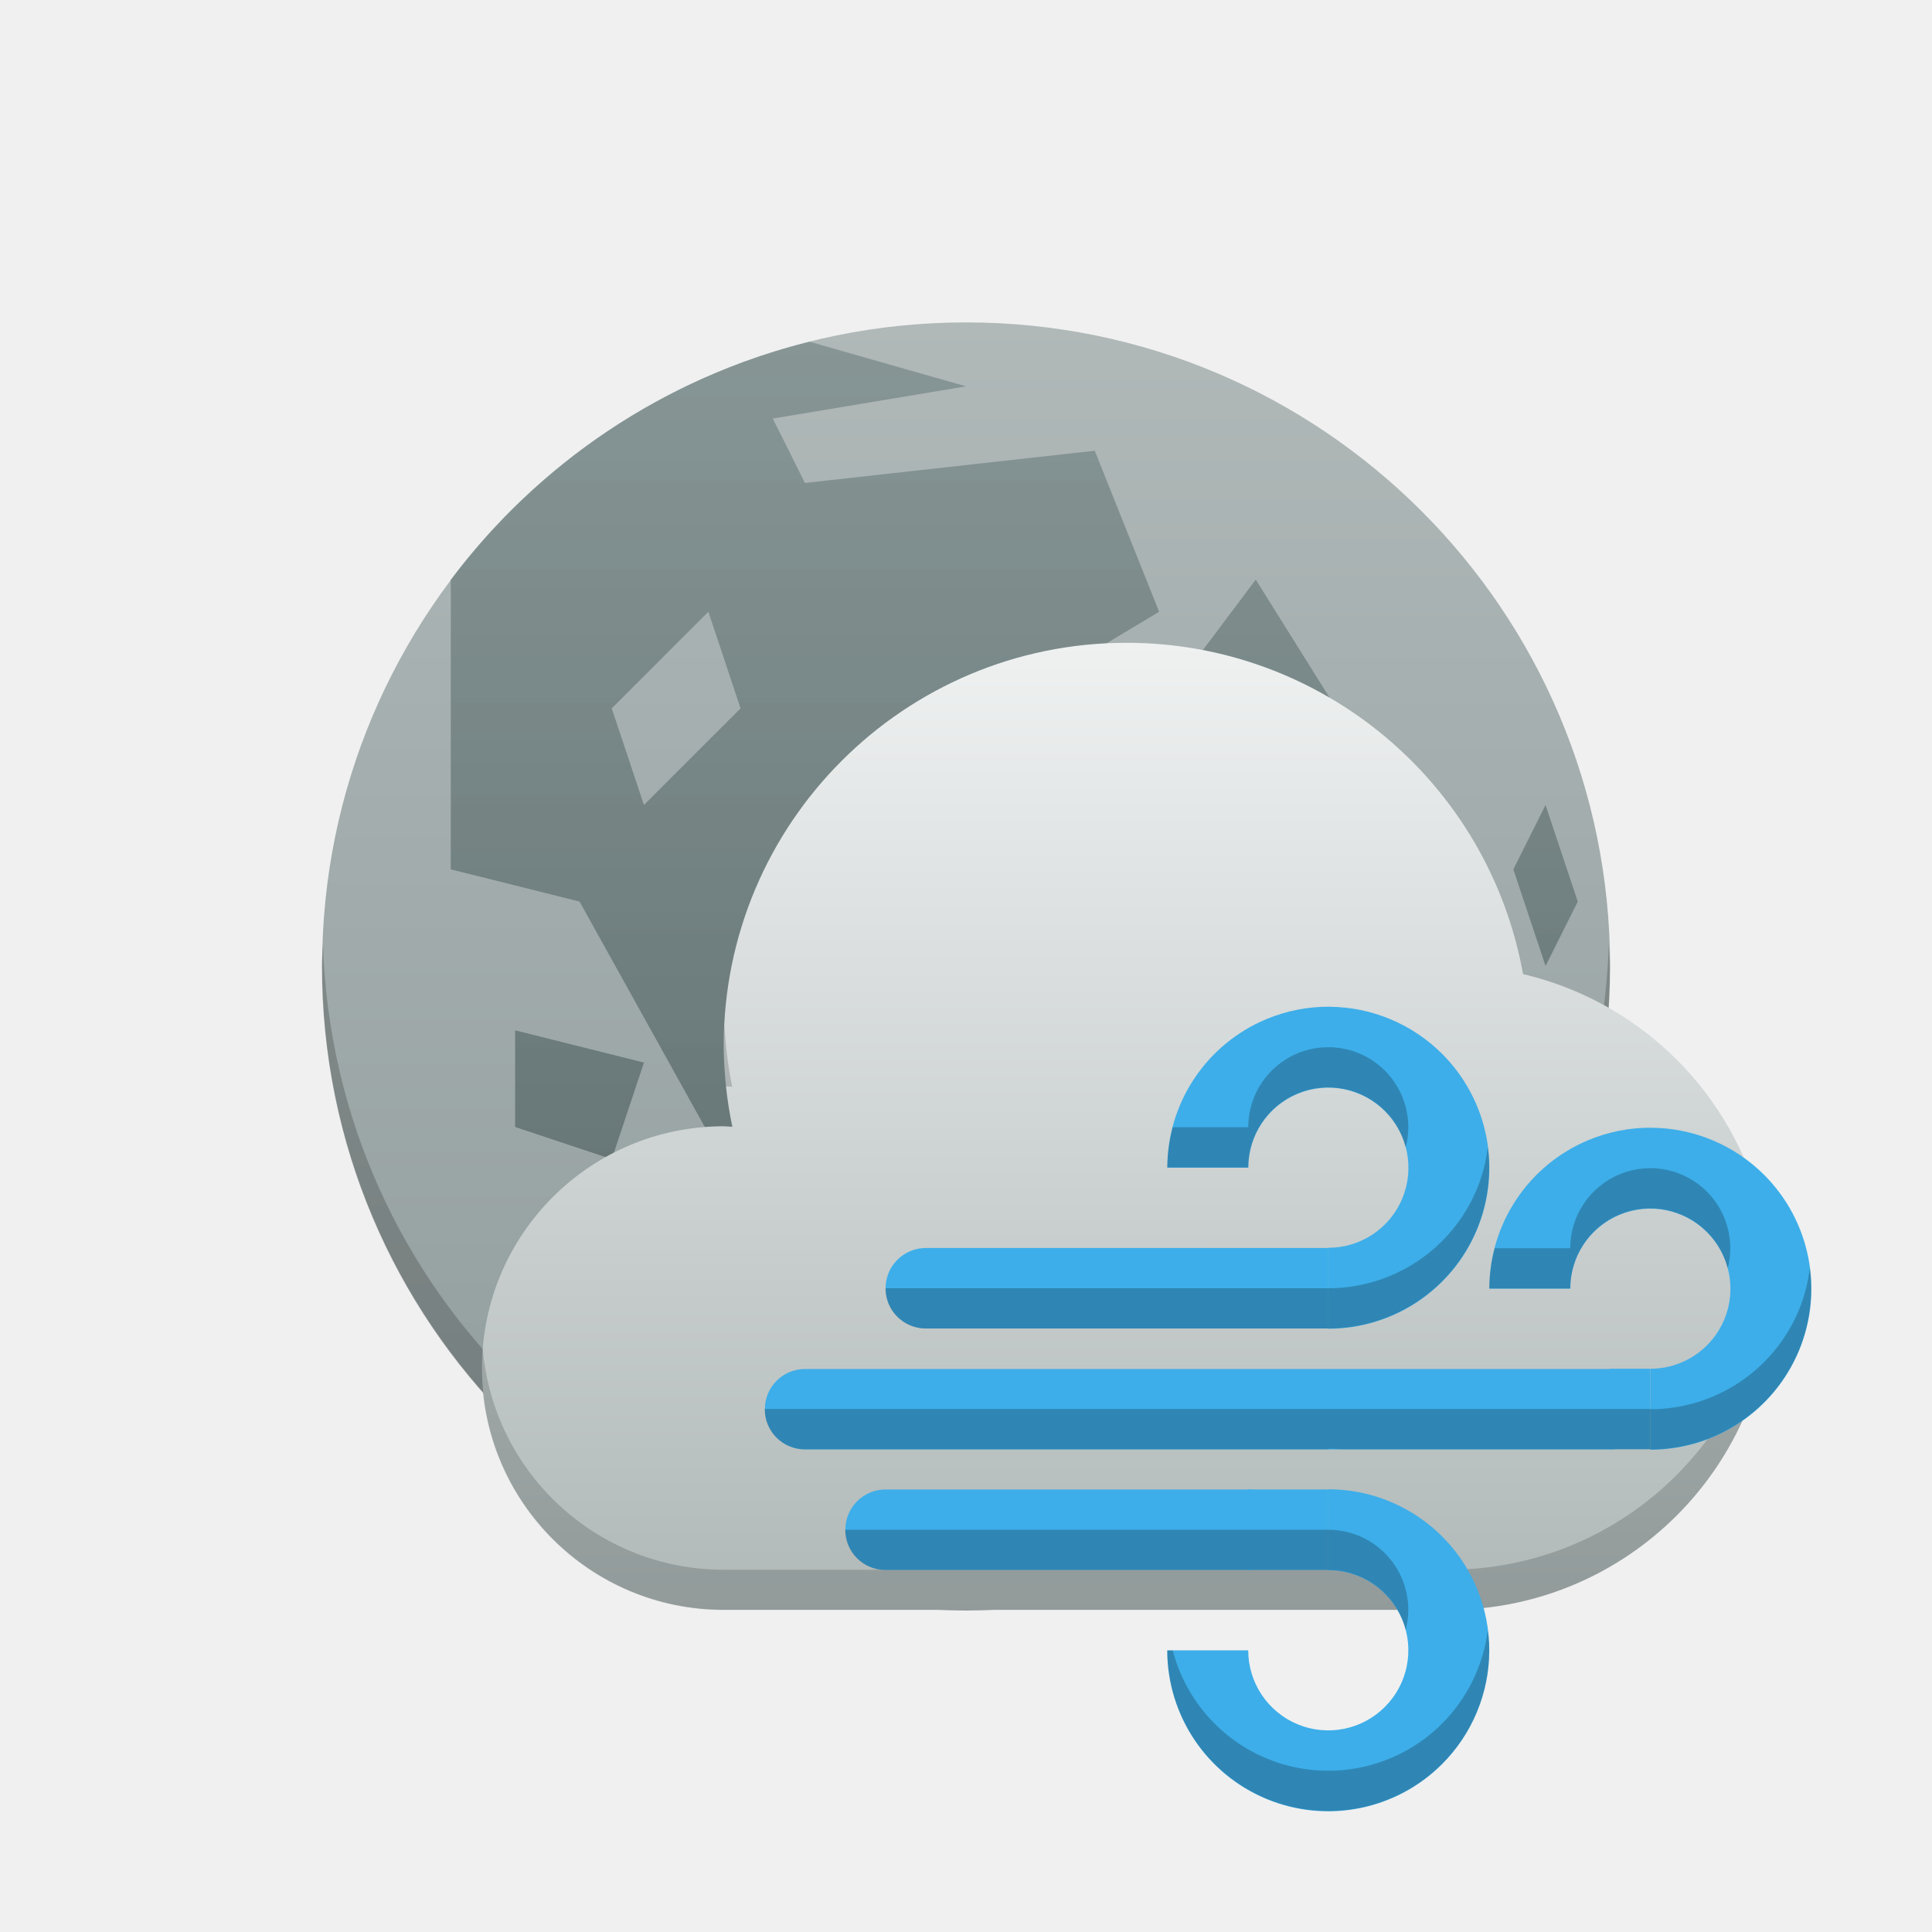
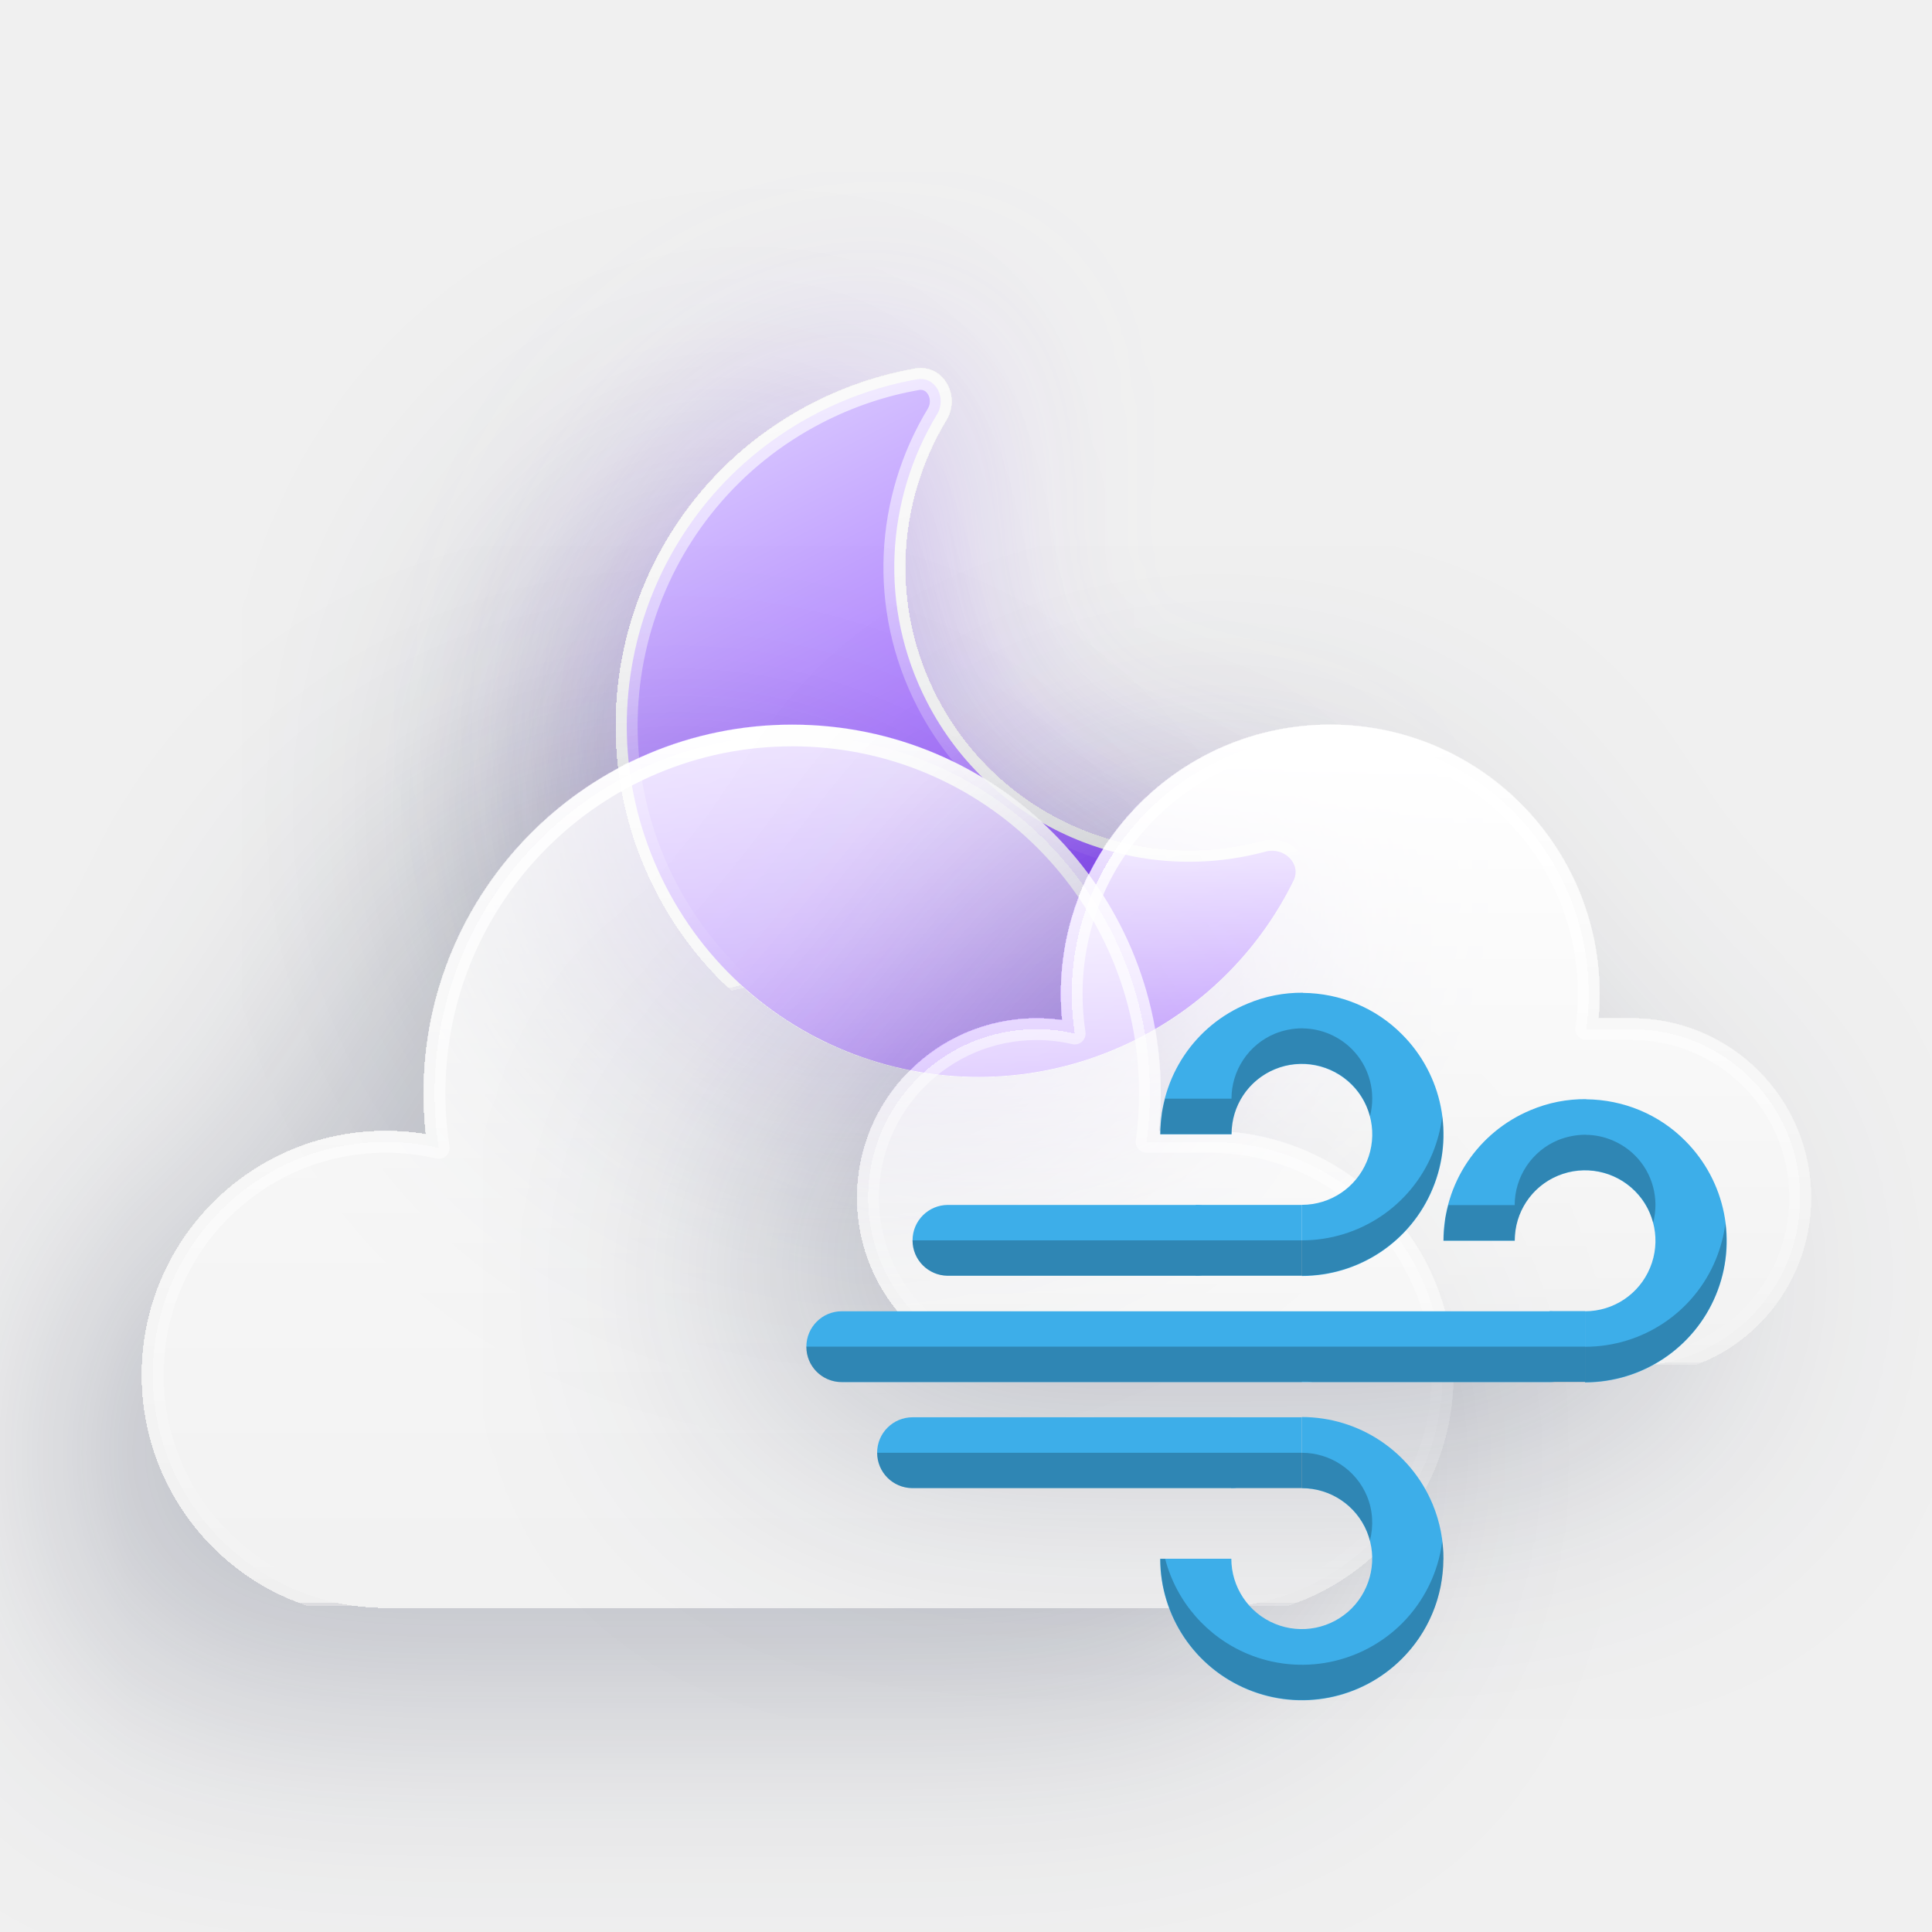
- <svg xmlns="http://www.w3.org/2000/svg" id="svg38" version="1.1" viewBox="0 0 48 48">
-   <defs id="defs20">
-     <linearGradient id="3-0" x2="0" y1="503.8" y2="542.8" gradientTransform="matrix(.5 0 0 .5 194.29 255.9)" gradientUnits="userSpaceOnUse">
-       <stop id="stop12" stop-color="#b0b8b8" offset="0" />
-       <stop id="stop14" stop-color="#909c9c" offset="1" />
+ <svg xmlns="http://www.w3.org/2000/svg" viewBox="0 0 24 24" version="1.1" id="svg2">
+   <defs id="defs2">
+     <filter id="filter0_dd_2_300" x="427.467" y="400.076" width="232.434" height="231.793" filterUnits="userSpaceOnUse" color-interpolation-filters="sRGB">
+       <feFlood flood-opacity="0" result="BackgroundImageFix" id="feFlood11" />
+       <feColorMatrix in="SourceAlpha" type="matrix" values="0 0 0 0 0 0 0 0 0 0 0 0 0 0 0 0 0 0 127 0" result="hardAlpha" id="feColorMatrix11" />
+       <feOffset dx="-21" dy="15" id="feOffset11" />
+       <feGaussianBlur stdDeviation="25" id="feGaussianBlur11" />
+       <feComposite in2="hardAlpha" operator="out" id="feComposite11" />
+       <feColorMatrix type="matrix" values="0 0 0 0 0.113 0 0 0 0 0.149 0 0 0 0 0.275 0 0 0 0.25 0" id="feColorMatrix12" />
+       <feBlend mode="normal" in2="BackgroundImageFix" result="effect1_dropShadow_2_300" id="feBlend12" />
+       <feColorMatrix in="SourceAlpha" type="matrix" values="0 0 0 0 0 0 0 0 0 0 0 0 0 0 0 0 0 0 127 0" result="hardAlpha" id="feColorMatrix13" />
+       <feOffset id="feOffset13" />
+       <feGaussianBlur stdDeviation="19" id="feGaussianBlur13" />
+       <feComposite in2="hardAlpha" operator="out" id="feComposite13" />
+       <feColorMatrix type="matrix" values="0 0 0 0 0.62 0 0 0 0 0.424 0 0 0 0 1 0 0 0 0.4 0" id="feColorMatrix14" />
+       <feBlend mode="normal" in2="effect1_dropShadow_2_300" result="effect2_dropShadow_2_300" id="feBlend14" />
+       <feBlend mode="normal" in="SourceGraphic" in2="effect2_dropShadow_2_300" result="shape" id="feBlend15" />
+     </filter>
+     <linearGradient id="paint0_linear_2_300" x1="521.067" y1="452.108" x2="580.39" y2="567.44" gradientUnits="userSpaceOnUse">
+       <stop offset="0" stop-color="#D4C0FF" id="stop20" />
+       <stop offset="1" stop-color="#7E2FFF" id="stop21" />
    </linearGradient>
-     <linearGradient id="4-3" x2="0" y1="4" y2="44" gradientTransform="matrix(.5 0 0 .5 386.57 505.8)" gradientUnits="userSpaceOnUse">
-       <stop id="stop7" stop-color="#6f8181" offset="0" />
-       <stop id="stop9-0" stop-color="#334545" offset="1" />
+     <linearGradient id="paint1_linear_2_300" x1="527.197" y1="388.86" x2="563.703" y2="540.225" gradientUnits="userSpaceOnUse">
+       <stop stop-color="white" id="stop22" />
+       <stop offset="1" stop-color="white" stop-opacity="0" id="stop23" />
    </linearGradient>
-     <linearGradient id="5-2" x2="0" y1="511.8" y2="535.8" gradientTransform="translate(-1,4)" gradientUnits="userSpaceOnUse">
-       <stop id="stop2" stop-color="#eff1f1" offset="0" />
-       <stop id="stop4" stop-color="#b0b8b8" offset="1" />
+     <mask id="path-1-inside-1_2_300" fill="#ffffff">
+       <path fill-rule="evenodd" clip-rule="evenodd" d="m 552.019,438.137 c 3.437,-0.609 5.526,3.459 3.716,6.444 -9.471,15.621 -10.845,35.648 -1.877,53.083 11.939,23.21 38.274,34.183 62.49,27.622 3.373,-0.914 6.706,2.224 5.165,5.36 -5.928,12.069 -15.648,22.405 -28.524,29.028 -31.848,16.382 -70.946,3.844 -87.327,-28.004 -16.382,-31.848 -3.844,-70.946 28.004,-87.327 5.931,-3.051 12.113,-5.099 18.353,-6.206 z" id="path1-1" />
+     </mask>
+     <mask id="mask0_2_300" maskUnits="userSpaceOnUse" x="525" y="520" width="118" height="85">
+       <path d="m 643,546 c 0,32.585 -26.415,59 -59,59 -32.585,0 -59,-26.415 -59,-59 0,-32.585 21.915,-25 54.5,-25 32.585,0 63.5,-7.585 63.5,25 z" fill="url(#paint2_linear_2_300)" id="path4" />
+     </mask>
+     <linearGradient id="paint2_linear_2_300" x1="584" y1="487" x2="584" y2="605" gradientUnits="userSpaceOnUse">
+       <stop stop-color="#FFD600" id="stop24" />
+       <stop offset="1" stop-color="#FF7A00" id="stop25" />
    </linearGradient>
+     <filter id="filter1_f_2_300" x="422" y="597" width="266" height="114" filterUnits="userSpaceOnUse" color-interpolation-filters="sRGB">
+       <feFlood flood-opacity="0" result="BackgroundImageFix" id="feFlood15" />
+       <feBlend mode="normal" in="SourceGraphic" in2="BackgroundImageFix" result="shape" id="feBlend16" />
+       <feGaussianBlur stdDeviation="7" result="effect1_foregroundBlur_2_300" id="feGaussianBlur16" />
+     </filter>
+     <filter id="filter2_d_2_300" x="340" y="506" width="338" height="261" filterUnits="userSpaceOnUse" color-interpolation-filters="sRGB">
+       <feFlood flood-opacity="0" result="BackgroundImageFix" id="feFlood16" />
+       <feColorMatrix in="SourceAlpha" type="matrix" values="0 0 0 0 0 0 0 0 0 0 0 0 0 0 0 0 0 0 127 0" result="hardAlpha" id="feColorMatrix16" />
+       <feOffset dx="-21" dy="15" id="feOffset16" />
+       <feGaussianBlur stdDeviation="25" id="feGaussianBlur17" />
+       <feComposite in2="hardAlpha" operator="out" id="feComposite17" />
+       <feColorMatrix type="matrix" values="0 0 0 0 0.114 0 0 0 0 0.149 0 0 0 0 0.275 0 0 0 0.25 0" id="feColorMatrix17" />
+       <feBlend mode="normal" in2="BackgroundImageFix" result="effect1_dropShadow_2_300" id="feBlend17" />
+       <feBlend mode="normal" in="SourceGraphic" in2="effect1_dropShadow_2_300" result="shape" id="feBlend18" />
+     </filter>
+     <linearGradient id="paint3_linear_2_300" x1="530" y1="489.5" x2="530" y2="724.5" gradientUnits="userSpaceOnUse">
+       <stop stop-color="white" id="stop26" />
+       <stop offset="1" stop-color="white" stop-opacity="0" id="stop27" />
+     </linearGradient>
+     <linearGradient id="paint4_linear_2_300" x1="530" y1="541" x2="530" y2="702" gradientUnits="userSpaceOnUse">
+       <stop stop-color="white" id="stop28" />
+       <stop offset="1" stop-color="white" stop-opacity="0" id="stop29" />
+     </linearGradient>
+     <mask id="path-5-inside-2_2_300" fill="#ffffff">
+       <path fill-rule="evenodd" clip-rule="evenodd" d="m 605.5,701.997 c 0.166,0.002 0.333,0.003 0.5,0.003 23.748,0 43,-19.252 43,-43 0,-23.748 -19.252,-43 -43,-43 -0.167,0 -0.334,10e-4 -0.5,0.003 V 616 h -11.109 c 0.402,-2.943 0.609,-5.947 0.609,-9 0,-36.451 -29.549,-66 -66,-66 -36.451,0 -66,29.549 -66,66 0,3.439 0.263,6.817 0.77,10.115 C 460.631,616.386 457.361,616 454,616 c -23.748,0 -43,19.252 -43,43 0,23.748 19.252,43 43,43 0.168,0 0.335,-10e-4 0.502,-0.003 L 454.5,702 h 151 z" id="path6" />
+     </mask>
+     <filter id="filter3_d_2_300" x="472" y="506" width="272" height="216.353" filterUnits="userSpaceOnUse" color-interpolation-filters="sRGB">
+       <feFlood flood-opacity="0" result="BackgroundImageFix" id="feFlood18" />
+       <feColorMatrix in="SourceAlpha" type="matrix" values="0 0 0 0 0 0 0 0 0 0 0 0 0 0 0 0 0 0 127 0" result="hardAlpha" id="feColorMatrix18" />
+       <feOffset dx="-21" dy="15" id="feOffset18" />
+       <feGaussianBlur stdDeviation="25" id="feGaussianBlur18" />
+       <feComposite in2="hardAlpha" operator="out" id="feComposite18" />
+       <feColorMatrix type="matrix" values="0 0 0 0 0.113 0 0 0 0 0.149 0 0 0 0 0.275 0 0 0 0.25 0" id="feColorMatrix19" />
+       <feBlend mode="normal" in2="BackgroundImageFix" result="effect1_dropShadow_2_300" id="feBlend19" />
+       <feBlend mode="normal" in="SourceGraphic" in2="effect1_dropShadow_2_300" result="shape" id="feBlend20" />
+     </filter>
+     <linearGradient id="paint5_linear_2_300" x1="637" y1="544.5" x2="637" y2="670.5" gradientUnits="userSpaceOnUse">
+       <stop stop-color="white" id="stop30" />
+       <stop offset="1" stop-color="white" stop-opacity="0" id="stop31" />
+     </linearGradient>
+     <linearGradient id="paint6_linear_2_300" x1="629" y1="541" x2="629" y2="657.353" gradientUnits="userSpaceOnUse">
+       <stop stop-color="white" id="stop32" />
+       <stop offset="1" stop-color="white" stop-opacity="0" id="stop33" />
+     </linearGradient>
+     <mask id="path-7-inside-3_2_300" fill="#ffffff">
+       <path fill-rule="evenodd" clip-rule="evenodd" d="m 683.563,657.351 c 0.12,10e-4 0.241,0.002 0.361,0.002 17.163,0 31.076,-13.913 31.076,-31.076 0,-17.162 -13.913,-31.075 -31.076,-31.075 -0.12,0 -0.241,0 -0.361,0.002 v -0.002 h -8.028 c 0.29,-2.127 0.44,-4.298 0.44,-6.505 0,-26.342 -21.355,-47.697 -47.698,-47.697 -26.342,0 -47.697,21.355 -47.697,47.697 0,2.486 0.19,4.927 0.556,7.31 -2.268,-0.527 -4.632,-0.805 -7.06,-0.805 -17.163,0 -31.076,13.913 -31.076,31.075 0,17.163 13.913,31.076 31.076,31.076 0.121,0 0.242,-10e-4 0.363,-0.002 l -0.002,0.002 h 109.126 z" id="path9" />
+     </mask>
  </defs>
-   <g id="g30" transform="matrix(1.6 0 0 1.6 -613.71 -804.47)">
-     <rect id="rect24-6" x="388.57" y="507.8" width="20" height="20" rx="10" fill="url(#3-0)" />
-     <path id="path26" d="m396.14 508.1c-2.266 0.562-4.217 1.889-5.572 3.697v4.496l2 0.5 2.5 4.5 3-2-0.5-2.5-1-2 2.5-1 2.5-1.5-1-2.5-4.5 0.5-0.5-1 3-0.5zm6.928 3.693-1.5 2 1.5 2-0.5 2.5 1.5 4 0.5-1.5v-2.5l1 1.5v3l2.5-3zm-8.5 0.5 0.5 1.5-1.5 1.5-0.5-1.5zm13 3-0.5 1 0.5 1.5 0.5-1zm-16 3.5v1.5l1.5 0.5 0.5-1.5z" fill="url(#4-3)" opacity=".614" />
-     <path id="path28" transform="matrix(.66667 0 0 .66667 385.9 502.46)" d="m4.025 22.5c-0.005 0.168-0.025 0.331-0.025 0.5 0 8.31 6.69 15 15 15s15-6.69 15-15c0-0.169-0.02-0.332-0.025-0.5-0.264 8.075-6.834 14.5-14.975 14.5s-14.71-6.426-14.975-14.5z" opacity=".2" />
+   <g filter="url(#filter0_dd_2_300)" data-figma-bg-blur-radius="14" id="g3" transform="matrix(0.06731643,0,0,0.06731643,-25.76902,-24.78169)">
+     <mask id="mask2" fill="#ffffff">
+       <path fill-rule="evenodd" clip-rule="evenodd" d="m 552.019,438.137 c 3.437,-0.609 5.526,3.459 3.716,6.444 -9.471,15.621 -10.845,35.648 -1.877,53.083 11.939,23.21 38.274,34.183 62.49,27.622 3.373,-0.914 6.706,2.224 5.165,5.36 -5.928,12.069 -15.648,22.405 -28.524,29.028 -31.848,16.382 -70.946,3.844 -87.327,-28.004 -16.382,-31.848 -3.844,-70.946 28.004,-87.327 5.931,-3.051 12.113,-5.099 18.353,-6.206 z" id="path2-2" />
+     </mask>
+     <path fill-rule="evenodd" clip-rule="evenodd" d="m 552.019,438.137 c 3.437,-0.609 5.526,3.459 3.716,6.444 -9.471,15.621 -10.845,35.648 -1.877,53.083 11.939,23.21 38.274,34.183 62.49,27.622 3.373,-0.914 6.706,2.224 5.165,5.36 -5.928,12.069 -15.648,22.405 -28.524,29.028 -31.848,16.382 -70.946,3.844 -87.327,-28.004 -16.382,-31.848 -3.844,-70.946 28.004,-87.327 5.931,-3.051 12.113,-5.099 18.353,-6.206 z" id="path3" style="fill:url(#paint0_linear_2_300)" />
+     <path d="m 621.513,530.646 1.795,0.881 z M 555.637,496.75 C 547,479.958 548.32,460.669 557.445,445.618 l -3.42,-2.073 c -9.817,16.189 -11.244,36.955 -1.945,55.034 z m 60.188,26.606 c -23.325,6.319 -48.69,-4.253 -60.188,-26.606 l -3.557,1.829 c 12.379,24.067 39.683,35.44 64.791,28.637 z m 3.893,6.408 c -5.745,11.697 -15.163,21.712 -27.644,28.132 l 1.83,3.557 c 13.271,-6.827 23.293,-17.484 29.404,-29.926 z m -27.644,28.132 c -30.866,15.876 -68.758,3.725 -84.634,-27.141 l -3.557,1.83 c 16.887,32.83 57.191,45.755 90.021,28.868 z M 507.44,530.755 c -15.876,-30.866 -3.725,-68.758 27.141,-84.634 l -1.83,-3.557 c -32.83,16.887 -45.755,57.191 -28.868,90.021 z m 27.141,-84.634 c 5.751,-2.958 11.742,-4.942 17.787,-6.014 l -0.699,-3.939 c -6.434,1.142 -12.807,3.253 -18.918,6.396 z m 82.29,81.095 c 0.954,-0.258 1.902,0.059 2.488,0.646 0.549,0.549 0.698,1.213 0.359,1.902 l 3.59,1.763 c 1.202,-2.447 0.454,-4.919 -1.121,-6.494 -1.538,-1.538 -3.943,-2.333 -6.362,-1.677 z m -59.426,-81.598 c 1.298,-2.141 1.201,-4.67 0.15,-6.573 -1.076,-1.949 -3.243,-3.353 -5.926,-2.877 l 0.699,3.939 c 0.755,-0.134 1.351,0.192 1.726,0.871 0.4,0.725 0.442,1.723 -0.069,2.567 z" id="path5" style="fill:url(#paint1_linear_2_300)" />
  </g>
-   <g id="layer1">
-     <g id="g36" transform="translate(-384.57 -499.8)" color="#4d4d4d">
-       <path id="path32" d="m412.56 515.77a10.01 10.01 0 0 1 9.85 8.231 8.008 8.008 0 0 1 6.166 7.785 8.008 8.008 0 0 1-8.008 8.008h-18.018a6.006 6.006 0 0 1-6.006-6.006 6.006 6.006 0 0 1 6.006-6.006 6.006 6.006 0 0 1 0.215 0.012 10.01 10.01 0 0 1-0.215-2.014 10.01 10.01 0 0 1 10.01-10.01z" fill="url(#5-2)" />
-       <path id="path34" transform="translate(384.57 499.8)" d="m18 25.463a10.01 10.01 0 0 0-0.025 0.523 10.01 10.01 0 0 0 0.055 1.006 6.006 6.006 0 0 1 0.16 0.008 10.01 10.01 0 0 1-0.189-1.537zm25.977 6.021a8.008 8.008 0 0 1-7.984 7.516h-18.018a6.006 6.006 0 0 1-5.982-5.496 6.006 6.006 0 0 0-0.023 0.49 6.006 6.006 0 0 0 6.006 6.006h18.018a8.008 8.008 0 0 0 8.008-8.008 8.008 8.008 0 0 0-0.023-0.508z" fill="#172525" opacity=".2" />
-     </g>
+   <g filter="url(#filter2_d_2_300)" data-figma-bg-blur-radius="14" id="g8" transform="matrix(0.06731643,0,0,0.06731643,-25.76902,-27.28169)">
+     <mask id="mask8" fill="#ffffff">
+       <path fill-rule="evenodd" clip-rule="evenodd" d="m 605.5,701.997 c 0.166,0.002 0.333,0.003 0.5,0.003 23.748,0 43,-19.252 43,-43 0,-23.748 -19.252,-43 -43,-43 -0.167,0 -0.334,10e-4 -0.5,0.003 V 616 h -11.109 c 0.402,-2.943 0.609,-5.947 0.609,-9 0,-36.451 -29.549,-66 -66,-66 -36.451,0 -66,29.549 -66,66 0,3.439 0.263,6.817 0.77,10.115 C 460.631,616.386 457.361,616 454,616 c -23.748,0 -43,19.252 -43,43 0,23.748 19.252,43 43,43 0.168,0 0.335,-10e-4 0.502,-0.003 L 454.5,702 h 151 z" id="path8" />
+     </mask>
+     <path fill-rule="evenodd" clip-rule="evenodd" d="m 605.5,701.997 c 0.166,0.002 0.333,0.003 0.5,0.003 23.748,0 43,-19.252 43,-43 0,-23.748 -19.252,-43 -43,-43 -0.167,0 -0.334,10e-4 -0.5,0.003 V 616 h -11.109 c 0.402,-2.943 0.609,-5.947 0.609,-9 0,-36.451 -29.549,-66 -66,-66 -36.451,0 -66,29.549 -66,66 0,3.439 0.263,6.817 0.77,10.115 C 460.631,616.386 457.361,616 454,616 c -23.748,0 -43,19.252 -43,43 0,23.748 19.252,43 43,43 0.168,0 0.335,-10e-4 0.502,-0.003 L 454.5,702 h 151 z" shape-rendering="crispEdges" id="path10" style="fill:url(#paint3_linear_2_300)" />
+     <path d="m 605.5,701.997 0.023,-2 c -0.535,-0.006 -1.049,0.202 -1.429,0.578 -0.38,0.376 -0.594,0.888 -0.594,1.422 z m 0,-85.994 h -2 c 0,0.534 0.214,1.046 0.594,1.422 0.38,0.376 0.894,0.584 1.429,0.578 z m 0,-0.003 h 2 c 0,-1.105 -0.895,-2 -2,-2 z m -11.109,0 -1.981,-0.27 c -0.078,0.572 0.095,1.15 0.475,1.585 0.38,0.435 0.929,0.685 1.506,0.685 z m -130.621,1.115 -0.452,1.948 c 0.646,0.15 1.325,-0.03 1.812,-0.481 0.487,-0.452 0.718,-1.115 0.617,-1.771 z m -9.268,84.882 1.57,1.24 c 0.477,-0.605 0.565,-1.43 0.225,-2.122 -0.34,-0.692 -1.047,-1.127 -1.818,-1.118 z M 454.5,702 l -1.569,-1.24 c -0.476,0.602 -0.565,1.422 -0.231,2.112 0.334,0.69 1.033,1.128 1.8,1.128 z m 151,0 v 2 c 1.105,0 2,-0.895 2,-2 z m -0.023,1.997 c 0.174,0.002 0.348,0.003 0.523,0.003 v -4 c -0.159,0 -0.318,-10e-4 -0.477,-0.003 z M 606,704 c 24.853,0 45,-20.147 45,-45 h -4 c 0,22.644 -18.356,41 -41,41 z m 45,-45 c 0,-24.853 -20.147,-45 -45,-45 v 4 c 22.644,0 41,18.356 41,41 z m -45,-45 c -0.174,0 -0.349,10e-4 -0.523,0.003 l 0.046,4 C 605.682,618.001 605.841,618 606,618 Z m -2.5,2 v 0.003 h 4 V 616 Z m -9.109,2 H 605.5 v -4 h -11.109 z m 1.982,-1.73 C 596.787,613.238 597,610.143 597,607 h -4 c 0,2.962 -0.201,5.876 -0.59,8.73 z M 597,607 c 0,-37.555 -30.445,-68 -68,-68 v 4 c 35.346,0 64,28.654 64,64 z m -68,-68 c -37.555,0 -68,30.445 -68,68 h 4 c 0,-35.346 28.654,-64 64,-64 z m -68,68 c 0,3.542 0.271,7.021 0.793,10.419 l 3.954,-0.608 C 465.255,613.614 465,610.337 465,607 Z m 3.223,8.167 C 460.937,614.403 457.514,614 454,614 v 4 c 3.207,0 6.326,0.368 9.318,1.063 z M 454,614 c -24.853,0 -45,20.147 -45,45 h 4 c 0,-22.644 18.356,-41 41,-41 z m -45,45 c 0,24.853 20.147,45 45,45 v -4 c -22.644,0 -41,-18.356 -41,-41 z m 45,45 c 0.175,0 0.35,-10e-4 0.525,-0.003 l -0.046,-4 C 454.32,699.999 454.16,700 454,700 Z m 2.069,-0.76 0.003,-0.003 -3.139,-2.48 -0.002,0.003 z M 605.5,700 h -151 v 4 h 151 z m -2,1.997 V 702 h 4 v -0.003 z" id="path11" style="fill:url(#paint4_linear_2_300)" />
  </g>
-   <g id="layer2">
-     <g id="g1012" stroke-width="0" style="">
-       <g id="g1002-3" transform="translate(1.002 .011774)" fill="#3daee9">
-         <rect id="rect870-6" x="18" y="34" width="22" height="2" ry="1" style="paint-order:normal" />
-         <path id="path872-3-75" d="m40.029 28.006a4 4 0 0 0-1.56 0.305 4 4 0 0 0-2.469 3.695h2.012a1.989 1.989 0 0 1 1.227-1.838 1.989 1.989 0 0 1 2.168 0.432 1.989 1.989 0 0 1 0.432 2.168 1.989 1.989 0 0 1-1.838 1.227v2.012a4 4 0 0 0 3.695-2.469 4 4 0 0 0-0.867-4.359 4 4 0 0 0-2.799-1.172z" style="paint-order:normal" />
-         <path id="path872-3-3-5" d="m35.999 41.018a4 4 0 0 0-0.305-1.56 4 4 0 0 0-3.695-2.469v2.012a1.989 1.989 0 0 1 1.838 1.227 1.989 1.989 0 0 1-0.432 2.168 1.989 1.989 0 0 1-2.168 0.432 1.989 1.989 0 0 1-1.227-1.838h-2.012a4 4 0 0 0 2.469 3.695 4 4 0 0 0 4.359-0.867 4 4 0 0 0 1.172-2.799z" style="paint-order:normal" />
-         <path id="path872-3-7-2" d="m32.029 25a4 4 0 0 0-1.56 0.305 4 4 0 0 0-2.469 3.695h2.012a1.989 1.989 0 0 1 1.227-1.838 1.989 1.989 0 0 1 2.168 0.432 1.989 1.989 0 0 1 0.432 2.168 1.989 1.989 0 0 1-1.838 1.227v2.012a4 4 0 0 0 3.695-2.469 4 4 0 0 0-0.867-4.359 4 4 0 0 0-2.799-1.172z" style="paint-order:normal" />
-         <rect id="rect890" x="39" y="33.994" width="1" height="2" ry="0" style="paint-order:normal" />
-         <rect id="rect870-6-1" x="21" y="30.994" width="9" height="2" ry="1" style="paint-order:normal" />
-         <rect id="rect890-2" x="29" y="30.994" width="3" height="2" ry="0" style="paint-order:normal" />
-         <rect id="rect870-6-7" x="20" y="36.994" width="11" height="2" ry="1" style="paint-order:normal" />
-         <rect id="rect890-0" x="30" y="36.994" width="2" height="2" ry="0" style="paint-order:normal" />
-       </g>
-       <path id="rect870-6-3" d="m33.014 26.018a1.989 1.989 0 0 0-0.775 0.15 1.989 1.989 0 0 0-1.227 1.838h-1.877a4 4 0 0 0-0.029 0.119 4 4 0 0 0-0.051 0.242 4 4 0 0 0-0.02 0.154 4 4 0 0 0-0.025 0.236 4 4 0 0 0-0.01 0.248h2.012a1.989 1.989 0 0 1 0.01-0.188 1.989 1.989 0 0 1 1.217-1.65 1.989 1.989 0 0 1 2.168 0.432 1.989 1.989 0 0 1 0.518 0.906 1.989 1.989 0 0 0-0.518-1.906 1.989 1.989 0 0 0-1.393-0.582zm3.949 2.49a4 4 0 0 1-0.268 1.029 4 4 0 0 1-3.695 2.469h-10.998c-1.2e-5 0.002-2e-3 0.004-2e-3 0.006 0 0.544 0.431 0.978 0.971 0.994h10.029a4 4 0 0 0 3.695-2.469 4 4 0 0 0 0.279-1.959 4 4 0 0 0 0-0.004 4 4 0 0 0-0.012-0.066zm4.051 0.516a1.989 1.989 0 0 0-0.775 0.15 1.989 1.989 0 0 0-1.227 1.838h-1.877a4 4 0 0 0-0.029 0.119 4 4 0 0 0-0.051 0.242 4 4 0 0 0-0.02 0.156 4 4 0 0 0-0.025 0.234 4 4 0 0 0-0.01 0.248h2.012a1.989 1.989 0 0 1 0.01-0.188 1.989 1.989 0 0 1 1.217-1.65 1.989 1.989 0 0 1 2.168 0.432 1.989 1.989 0 0 1 0.518 0.906 1.989 1.989 0 0 0-0.518-1.906 1.989 1.989 0 0 0-1.393-0.582zm3.949 2.49a4 4 0 0 1-0.268 1.029 4 4 0 0 1-3.695 2.469v-0.006h-21.998c-4.7e-5 0.004-2e-3 0.008-2e-3 0.012 0 0.533 0.416 0.957 0.941 0.988h13.059v-0.012a4 4 0 0 1 0.313 0.012h7.688v0.006a4 4 0 0 0 3.695-2.469 4 4 0 0 0 0.279-1.959 4 4 0 0 0 0-0.004 4 4 0 0 0-0.012-0.066zm-23.963 6.492c-1.1e-5 2e-3 0 0.004 0 0.006 0 0.544 0.431 0.978 0.971 0.994h11.029a1.989 1.989 0 0 1 1.838 1.227 1.989 1.989 0 0 1 0.086 0.262 1.989 1.989 0 0 0-0.086-1.262 1.989 1.989 0 0 0-1.838-1.227h-11.998c0 1.33e-4 -2e-3 -1.33e-4 -2e-3 0zm15.963 2.504a4 4 0 0 1-1.135 2.312 4 4 0 0 1-4.359 0.867 4 4 0 0 1-2.332-2.684h-0.137a4 4 0 0 0 2.469 3.684 4 4 0 0 0 4.359-0.867 4 4 0 0 0 1.01-1.701 4 4 0 0 0 0.092-0.379 4 4 0 0 0 2e-3 -0.012 4 4 0 0 0 0.053-0.383 4 4 0 0 0 0.014-0.312 4 4 0 0 0-0.018-0.4 4 4 0 0 0-0.018-0.125z" fill-opacity=".227" style="paint-order:normal" />
-     </g>
+   <g filter="url(#filter3_d_2_300)" data-figma-bg-blur-radius="14" id="g11" transform="matrix(0.06731643,0,0,0.06731643,-25.76902,-27.28169)">
+     <mask id="mask12" fill="#ffffff">
+       <path fill-rule="evenodd" clip-rule="evenodd" d="m 683.563,657.351 c 0.12,10e-4 0.241,0.002 0.361,0.002 17.163,0 31.076,-13.913 31.076,-31.076 0,-17.162 -13.913,-31.075 -31.076,-31.075 -0.12,0 -0.241,0 -0.361,0.002 v -0.002 h -8.028 c 0.29,-2.127 0.44,-4.298 0.44,-6.505 0,-26.342 -21.355,-47.697 -47.698,-47.697 -26.342,0 -47.697,21.355 -47.697,47.697 0,2.486 0.19,4.927 0.556,7.31 -2.268,-0.527 -4.632,-0.805 -7.06,-0.805 -17.163,0 -31.076,13.913 -31.076,31.075 0,17.163 13.913,31.076 31.076,31.076 0.121,0 0.242,-10e-4 0.363,-0.002 l -0.002,0.002 h 109.126 z" id="path12" />
+     </mask>
+     <path fill-rule="evenodd" clip-rule="evenodd" d="m 683.563,657.351 c 0.12,10e-4 0.241,0.002 0.361,0.002 17.163,0 31.076,-13.913 31.076,-31.076 0,-17.162 -13.913,-31.075 -31.076,-31.075 -0.12,0 -0.241,0 -0.361,0.002 v -0.002 h -8.028 c 0.29,-2.127 0.44,-4.298 0.44,-6.505 0,-26.342 -21.355,-47.697 -47.698,-47.697 -26.342,0 -47.697,21.355 -47.697,47.697 0,2.486 0.19,4.927 0.556,7.31 -2.268,-0.527 -4.632,-0.805 -7.06,-0.805 -17.163,0 -31.076,13.913 -31.076,31.075 0,17.163 13.913,31.076 31.076,31.076 0.121,0 0.242,-10e-4 0.363,-0.002 l -0.002,0.002 h 109.126 z" shape-rendering="crispEdges" id="path13" style="fill:url(#paint5_linear_2_300)" />
+     <path d="m 683.563,657.351 0.023,-2 c -0.534,-0.006 -1.049,0.202 -1.429,0.578 -0.38,0.375 -0.594,0.887 -0.594,1.422 z m 0,-62.147 h -2 c 0,0.534 0.214,1.046 0.594,1.422 0.38,0.376 0.894,0.584 1.429,0.578 z m 0,-0.002 h 2 c 0,-1.105 -0.895,-2 -2,-2 z m -8.028,0 -1.982,-0.271 c -0.078,0.573 0.096,1.151 0.475,1.586 0.38,0.435 0.929,0.685 1.507,0.685 z m -94.399,0.805 -0.452,1.948 c 0.646,0.151 1.325,-0.03 1.812,-0.481 0.487,-0.451 0.718,-1.115 0.617,-1.771 z m -6.697,61.344 1.569,1.239 c 0.478,-0.605 0.565,-1.43 0.225,-2.122 -0.34,-0.691 -1.047,-1.126 -1.817,-1.117 z m -0.002,0.002 -1.57,-1.239 c -0.475,0.601 -0.564,1.421 -0.23,2.111 0.334,0.69 1.033,1.128 1.8,1.128 z m 109.126,0 v 2 c 1.105,0 2,-0.895 2,-2 z m -0.023,1.998 c 0.128,10e-4 0.256,0.002 0.384,0.002 v -4 c -0.113,0 -0.225,-10e-4 -0.338,-0.002 z m 0.384,0.002 c 18.268,0 33.076,-14.809 33.076,-33.076 h -4 c 0,16.058 -13.018,29.076 -29.076,29.076 z M 717,626.277 c 0,-18.267 -14.808,-33.075 -33.076,-33.075 v 4 c 16.058,0 29.076,13.017 29.076,29.075 z m -33.076,-33.075 c -0.128,0 -0.256,0 -0.384,0.002 l 0.046,4 c 0.113,-0.002 0.225,-0.002 0.338,-0.002 z m -2.361,2 v 0.002 h 4 v -0.002 z m -6.028,2 h 8.028 v -4 h -8.028 z m 1.982,-1.73 c 0.302,-2.216 0.458,-4.478 0.458,-6.775 h -4 c 0,2.116 -0.144,4.197 -0.422,6.234 z m 0.458,-6.775 C 677.975,561.25 655.724,539 628.277,539 v 4 c 25.238,0 45.698,20.459 45.698,45.697 z M 628.277,539 c -27.447,0 -49.697,22.25 -49.697,49.697 h 4 C 582.58,563.459 603.039,543 628.277,543 Z m -49.697,49.697 c 0,2.588 0.198,5.131 0.58,7.614 l 3.953,-0.608 c -0.351,-2.282 -0.533,-4.622 -0.533,-7.006 z m 3.009,5.362 c -2.416,-0.561 -4.931,-0.857 -7.513,-0.857 v 4 c 2.275,0 4.487,0.261 6.608,0.753 z m -7.513,-0.857 C 555.808,593.202 541,608.01 541,626.277 h 4 c 0,-16.058 13.018,-29.075 29.076,-29.075 z M 541,626.277 c 0,18.267 14.808,33.076 33.076,33.076 v -4 C 558.018,655.353 545,642.335 545,626.277 Z m 33.076,33.076 c 0.128,0 0.257,-10e-4 0.385,-0.002 l -0.045,-4 c -0.113,10e-4 -0.227,0.002 -0.34,0.002 z m 1.931,-0.761 0.001,-0.002 -3.139,-2.478 -0.002,0.002 z m 107.556,-3.239 H 574.437 v 4 h 109.126 z m -2,1.998 v 0.002 h 4 v -0.002 z" id="path14" style="fill:url(#paint6_linear_2_300)" />
  </g>
+   <path id="path1-9" d="m 10.457,16.289 h 8.794 c 0.245,0 0.44,0.197 0.44,0.44 0,0.243 -0.195,0.44 -0.44,0.44 h -8.794 c -0.243,0 -0.44,-0.197 -0.44,-0.44 0,-0.243 0.197,-0.44 0.44,-0.44 z" style="fill:#3daee9;fill-opacity:1;fill-rule:nonzero;stroke:none;stroke-width:0.586" />
+   <path id="path2-5" d="m 19.704,13.654 c -0.236,-0.002 -0.469,0.043 -0.687,0.135 -0.658,0.273 -1.086,0.914 -1.086,1.624 h 0.886 c -0.002,-0.353 0.21,-0.674 0.538,-0.808 0.327,-0.135 0.703,-0.06 0.953,0.19 0.252,0.25 0.325,0.628 0.19,0.953 -0.135,0.328 -0.454,0.541 -0.808,0.541 v 0.884 c 0.712,0 1.354,-0.429 1.626,-1.086 0.273,-0.657 0.121,-1.413 -0.382,-1.916 -0.325,-0.328 -0.767,-0.511 -1.23,-0.515 z" style="fill:#3daee9;fill-opacity:1;fill-rule:nonzero;stroke:none;stroke-width:0.586" />
+   <path id="path3-3" d="m 17.931,19.374 c 0.002,-0.234 -0.043,-0.467 -0.133,-0.685 -0.272,-0.657 -0.913,-1.086 -1.626,-1.086 v 0.884 c 0.355,0 0.673,0.213 0.808,0.541 0.135,0.325 0.059,0.703 -0.19,0.953 -0.25,0.25 -0.626,0.325 -0.953,0.19 -0.328,-0.135 -0.541,-0.456 -0.541,-0.808 h -0.884 c 0,0.71 0.428,1.351 1.086,1.624 0.657,0.273 1.413,0.124 1.916,-0.38 0.328,-0.327 0.513,-0.769 0.515,-1.232 z" style="fill:#3daee9;fill-opacity:1;fill-rule:nonzero;stroke:none;stroke-width:0.586" />
+   <path id="path4-5" d="m 16.186,12.332 c -0.236,-0.002 -0.469,0.043 -0.687,0.135 -0.658,0.27 -1.086,0.912 -1.086,1.624 h 0.886 c -0.002,-0.353 0.21,-0.673 0.538,-0.808 0.327,-0.135 0.703,-0.059 0.953,0.19 0.252,0.25 0.325,0.628 0.19,0.953 -0.135,0.328 -0.454,0.541 -0.808,0.541 v 0.884 c 0.712,0 1.354,-0.428 1.626,-1.086 0.273,-0.657 0.121,-1.413 -0.382,-1.916 -0.325,-0.328 -0.767,-0.511 -1.23,-0.515 z" style="fill:#3daee9;fill-opacity:1;fill-rule:nonzero;stroke:none;stroke-width:0.586" />
+   <path id="path5-6" d="m 19.251,16.287 h 0.44 v 0.879 h -0.44 z" style="fill:#3daee9;fill-opacity:1;fill-rule:nonzero;stroke:none;stroke-width:0.586" />
+   <path id="path6-2" d="m 11.776,14.968 h 3.078 c 0.245,0 0.44,0.197 0.44,0.44 0,0.243 -0.195,0.44 -0.44,0.44 h -3.078 c -0.243,0 -0.44,-0.197 -0.44,-0.44 0,-0.243 0.197,-0.44 0.44,-0.44 z" style="fill:#3daee9;fill-opacity:1;fill-rule:nonzero;stroke:none;stroke-width:0.586" />
+   <path id="path7-9" d="m 14.854,14.968 h 1.319 v 0.879 h -1.319 z" style="fill:#3daee9;fill-opacity:1;fill-rule:nonzero;stroke:none;stroke-width:0.586" />
+   <path id="path8-1" d="m 11.336,17.606 h 3.957 c 0.245,0 0.44,0.197 0.44,0.44 0,0.243 -0.195,0.44 -0.44,0.44 h -3.957 c -0.243,0 -0.44,-0.197 -0.44,-0.44 0,-0.243 0.197,-0.44 0.44,-0.44 z" style="fill:#3daee9;fill-opacity:1;fill-rule:nonzero;stroke:none;stroke-width:0.586" />
+   <path id="path9-2" d="m 15.293,17.606 h 0.879 v 0.879 H 15.293 Z" style="fill:#3daee9;fill-opacity:1;fill-rule:nonzero;stroke:none;stroke-width:0.586" />
+   <path id="path10-7" d="m 16.18,12.774 c -0.117,0 -0.234,0.023 -0.341,0.066 -0.328,0.135 -0.541,0.456 -0.541,0.808 h -0.824 c -0.005,0.018 -0.009,0.035 -0.014,0.053 -0.007,0.035 -0.016,0.071 -0.023,0.106 -0.002,0.023 -0.005,0.046 -0.007,0.069 -0.004,0.034 -0.009,0.069 -0.011,0.103 -0.002,0.036 -0.005,0.073 -0.005,0.11 h 0.884 c 0,-0.028 0.002,-0.055 0.005,-0.083 0.029,-0.322 0.236,-0.602 0.536,-0.726 0.325,-0.135 0.703,-0.059 0.953,0.19 0.11,0.11 0.188,0.247 0.226,0.399 0.078,-0.3 -0.006,-0.619 -0.226,-0.838 -0.163,-0.162 -0.383,-0.254 -0.611,-0.256 z m 1.736,1.095 c -0.019,0.156 -0.06,0.309 -0.119,0.454 -0.27,0.657 -0.912,1.085 -1.624,1.085 h -4.837 c 0,0 0,0.002 0,0.002 0,0.238 0.19,0.43 0.426,0.437 h 4.41 c 0.712,0 1.354,-0.428 1.624,-1.085 0.114,-0.273 0.155,-0.568 0.123,-0.861 0,0 0,-0.002 0,-0.002 -0.002,-0.009 -0.002,-0.018 -0.004,-0.03 z m 1.782,0.227 c -0.117,0 -0.234,0.023 -0.341,0.066 -0.328,0.135 -0.541,0.456 -0.541,0.808 h -0.824 c -0.005,0.018 -0.009,0.035 -0.014,0.053 -0.007,0.034 -0.016,0.071 -0.023,0.106 -0.002,0.023 -0.005,0.046 -0.007,0.069 -0.004,0.034 -0.009,0.069 -0.011,0.103 -0.002,0.037 -0.005,0.074 -0.005,0.11 h 0.884 c 0,-0.028 0.002,-0.055 0.005,-0.083 0.029,-0.322 0.236,-0.602 0.536,-0.726 0.325,-0.135 0.703,-0.059 0.953,0.19 0.11,0.11 0.188,0.247 0.226,0.399 0.078,-0.3 -0.006,-0.619 -0.226,-0.838 -0.163,-0.162 -0.383,-0.254 -0.611,-0.256 z m 1.736,1.095 c -0.019,0.156 -0.06,0.309 -0.119,0.453 -0.27,0.658 -0.912,1.086 -1.624,1.086 v -0.002 H 10.017 c 0,0.002 0,0.002 0,0.005 0,0.236 0.183,0.422 0.414,0.435 h 5.741 v -0.005 c 0.046,0 0.091,0 0.137,0.005 h 3.38 v 0.002 c 0.712,0 1.354,-0.428 1.626,-1.086 0.113,-0.272 0.154,-0.567 0.121,-0.861 0,0 0,-0.002 0,-0.002 -0.002,-0.009 -0.002,-0.018 -0.004,-0.03 z m -10.537,2.856 c 0,0 0,0.002 0,0.002 0,0.238 0.19,0.43 0.426,0.437 h 4.85 c 0.353,0 0.673,0.213 0.808,0.538 0.013,0.039 0.028,0.078 0.036,0.117 0.048,-0.185 0.037,-0.38 -0.036,-0.556 -0.135,-0.325 -0.456,-0.538 -0.808,-0.538 z m 7.019,1.102 c -0.05,0.385 -0.225,0.742 -0.499,1.017 -0.504,0.502 -1.259,0.653 -1.916,0.38 C 14.991,20.333 14.613,19.896 14.474,19.365 h -0.06 c 0.002,0.71 0.43,1.349 1.086,1.619 0.657,0.273 1.413,0.121 1.916,-0.38 0.209,-0.208 0.362,-0.467 0.444,-0.749 0.016,-0.055 0.03,-0.11 0.041,-0.167 0,0 0,-0.002 0,-0.005 0.009,-0.055 0.018,-0.112 0.023,-0.167 0.005,-0.046 0.007,-0.091 0.007,-0.137 0,-0.06 -0.002,-0.12 -0.009,-0.176 -0.002,-0.018 -0.004,-0.037 -0.006,-0.055 z" style="fill:#000000;fill-opacity:0.227;fill-rule:nonzero;stroke:none;stroke-width:0.586" />
</svg>
